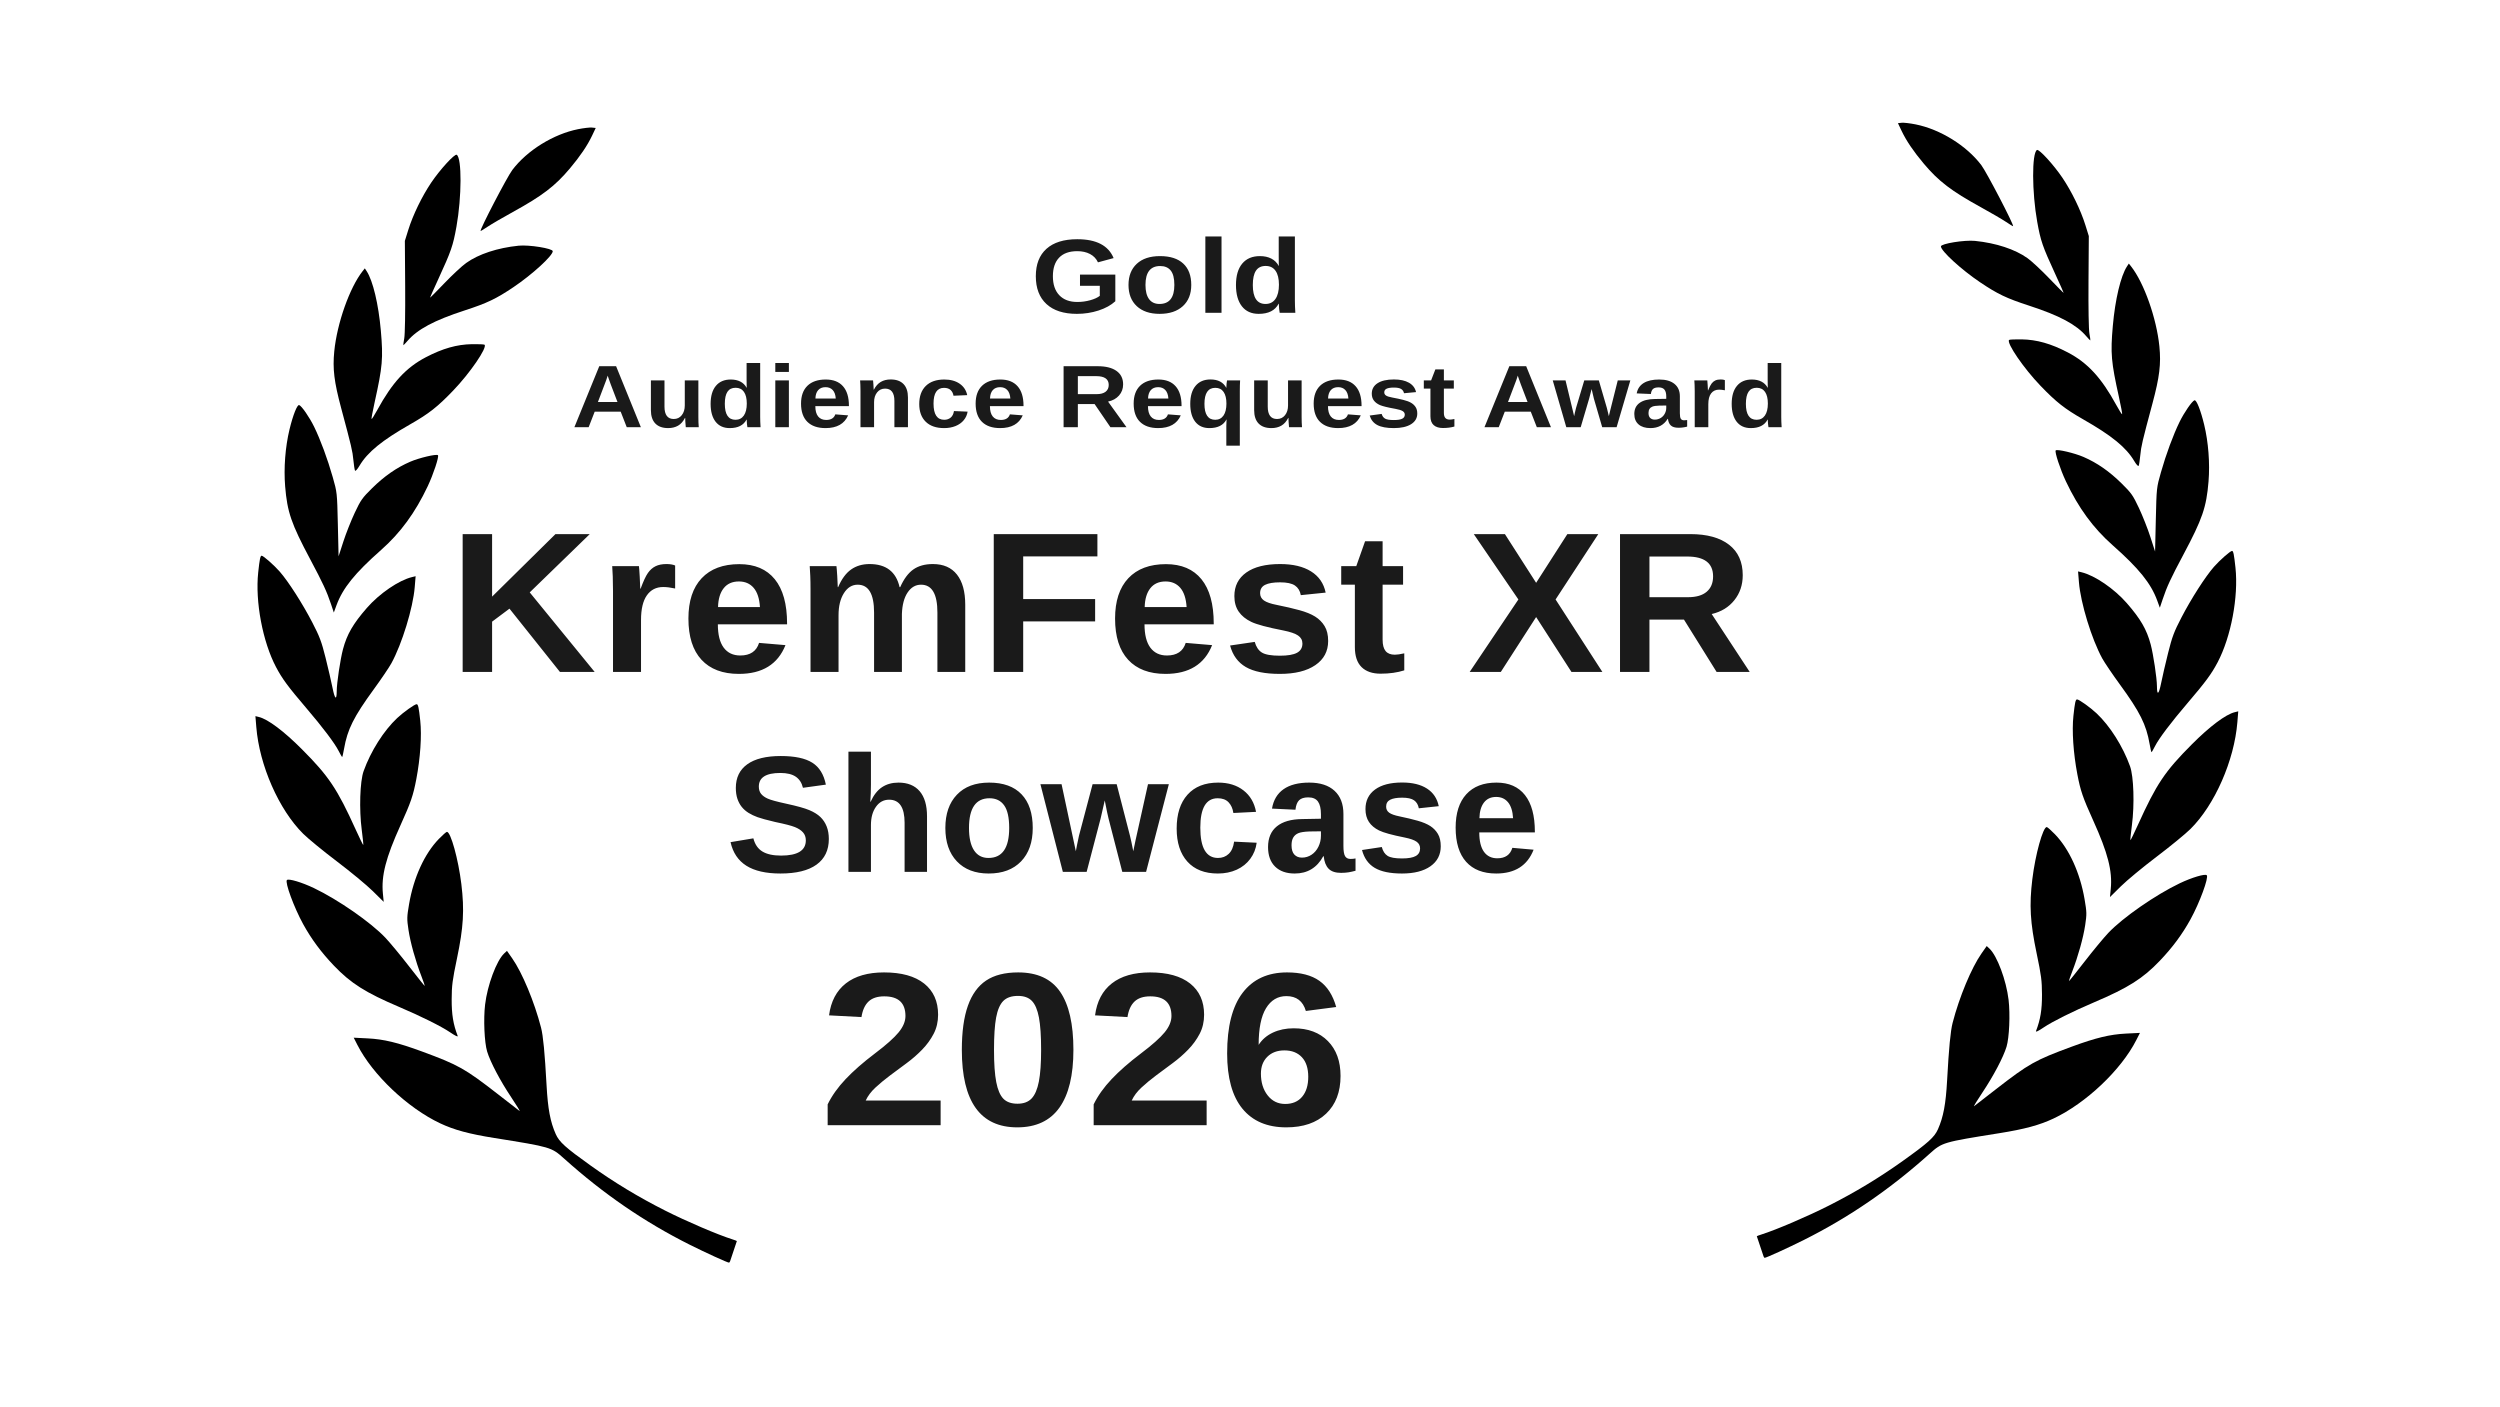
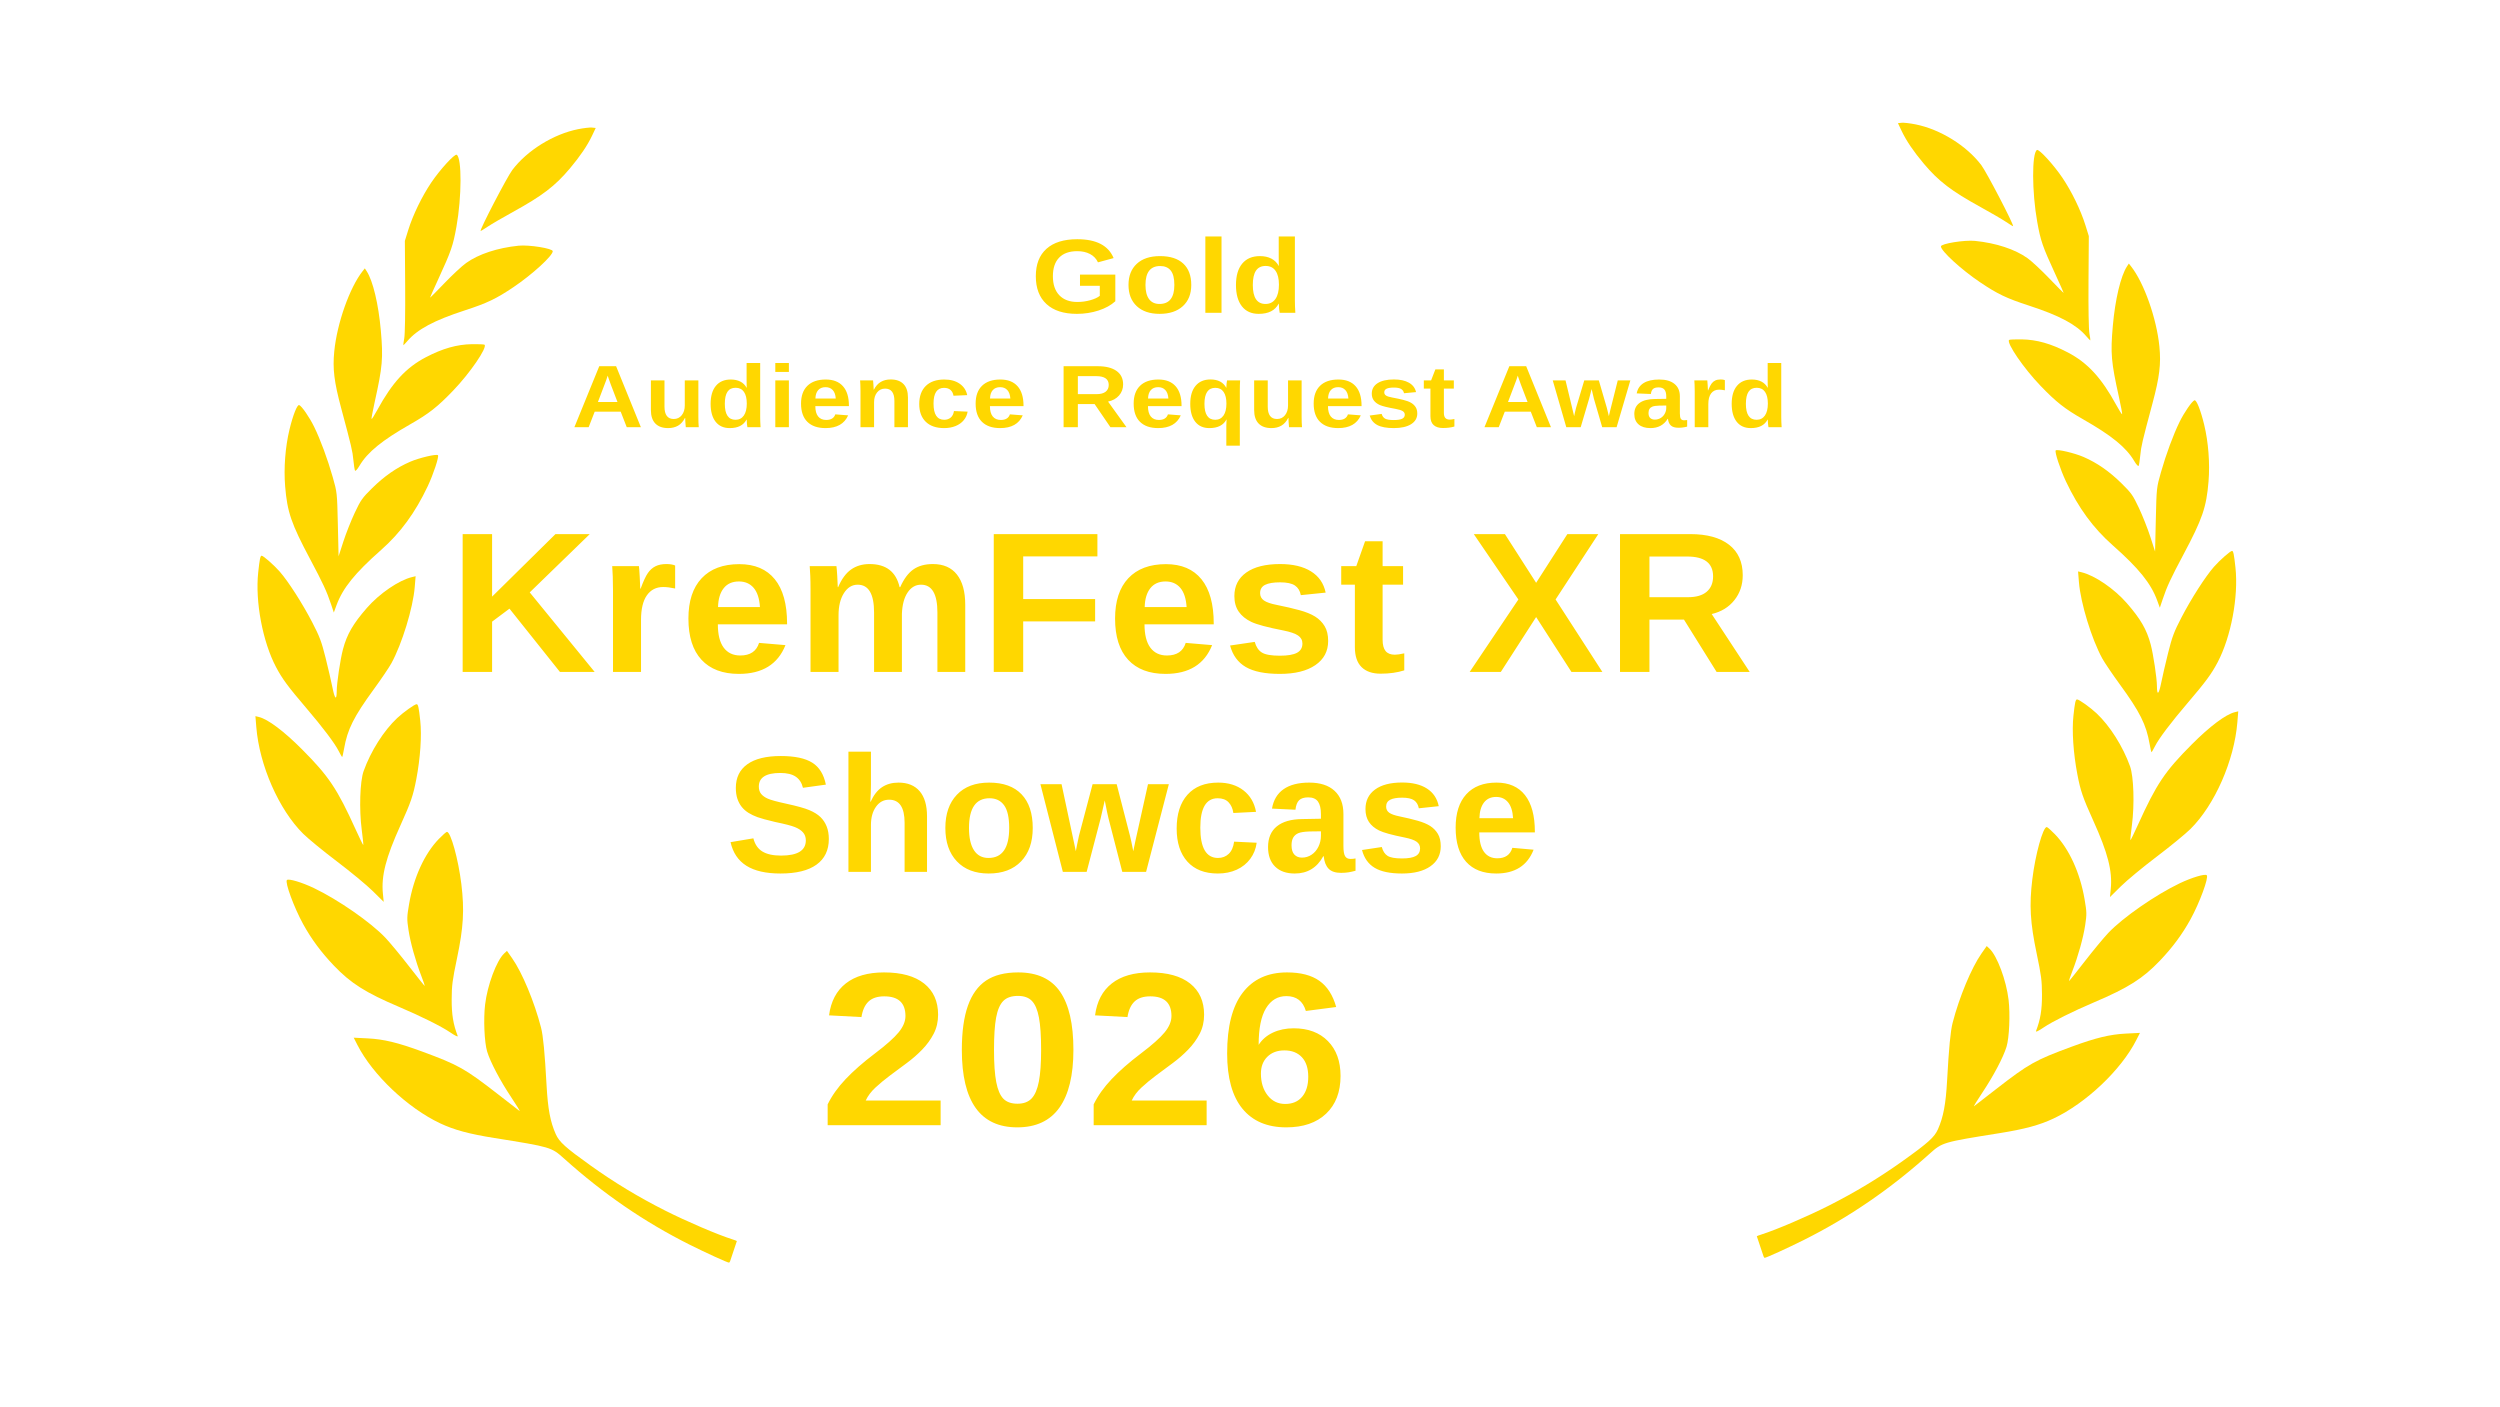
<svg xmlns="http://www.w3.org/2000/svg" width="1280" height="720" viewBox="0 0 1280 720" version="1.1" id="svg1" xml:space="preserve">
  <defs id="defs1">
    <rect x="432" y="80" width="176" height="112" id="rect3" />
  </defs>
  <g id="layer1">
-     <text xml:space="preserve" style="font-weight:900;font-size:57.058px;line-height:0px;font-family:Arial;-inkscape-font-specification:'Arial Heavy';text-align:center;letter-spacing:0.611px;writing-mode:lr-tb;direction:ltr;text-anchor:middle;fill:#1a1a1a;stroke-width:0.842" x="605.683" y="169.344" id="text2" transform="scale(1.057315,0.9457917)">
-       <tspan id="tspan1" x="605.988" y="169.344" style="fill:#1a1a1a;stroke-width:0.842">Gold</tspan>
+     <text xml:space="preserve" style="font-weight:900;font-size:57.058px;line-height:0px;font-family:Arial;-inkscape-font-specification:'Arial Heavy';text-align:center;letter-spacing:0.611px;writing-mode:lr-tb;direction:ltr;text-anchor:middle;fill:#ffd700;stroke-width:0.842" x="605.683" y="169.344" id="text2" transform="scale(1.057315,0.9457917)">
+       <tspan id="tspan1" x="605.988" y="169.344" style="fill:#ffd700;stroke-width:0.842">Gold</tspan>
    </text>
-     <text xml:space="preserve" style="font-weight:900;font-size:103.578px;line-height:0px;font-family:Arial;-inkscape-font-specification:'Arial Heavy';text-align:center;letter-spacing:1.109px;writing-mode:lr-tb;direction:ltr;text-anchor:middle;fill:#1a1a1a;stroke-width:1.529" x="632.013" y="347.441" id="text4" transform="scale(1.009922,0.9901754)">
-       <tspan id="tspan2" x="632.567" y="347.441" style="fill:#1a1a1a;stroke-width:1.529">KremFest XR</tspan>
+     <text xml:space="preserve" style="font-weight:900;font-size:103.578px;line-height:0px;font-family:Arial;-inkscape-font-specification:'Arial Heavy';text-align:center;letter-spacing:1.109px;writing-mode:lr-tb;direction:ltr;text-anchor:middle;fill:#ffd700;stroke-width:1.529" x="632.013" y="347.441" id="text4" transform="scale(1.009922,0.9901754)">
+       <tspan id="tspan2" x="632.567" y="347.441" style="fill:#ffd700;stroke-width:1.529">KremFest XR</tspan>
    </text>
-     <text xml:space="preserve" style="font-weight:900;font-size:84.475px;line-height:0px;font-family:Arial;-inkscape-font-specification:'Arial Heavy';text-align:center;letter-spacing:0.904px;writing-mode:lr-tb;direction:ltr;text-anchor:middle;fill:#1a1a1a;stroke-width:1.247" x="643.541" y="443.853" id="text5" transform="scale(0.9942749,1.005758)">
-       <tspan id="tspan4" x="643.993" y="443.853" style="fill:#1a1a1a;stroke-width:1.247">Showcase</tspan>
+     <text xml:space="preserve" style="font-weight:900;font-size:84.475px;line-height:0px;font-family:Arial;-inkscape-font-specification:'Arial Heavy';text-align:center;letter-spacing:0.904px;writing-mode:lr-tb;direction:ltr;text-anchor:middle;fill:#ffd700;stroke-width:1.247" x="643.541" y="443.853" id="text5" transform="scale(0.9942749,1.005758)">
+       <tspan id="tspan4" x="643.993" y="443.853" style="fill:#ffd700;stroke-width:1.247">Showcase</tspan>
    </text>
-     <text xml:space="preserve" style="font-weight:900;font-size:116.021px;line-height:0px;font-family:Arial;-inkscape-font-specification:'Arial Heavy';text-align:center;letter-spacing:1.242px;writing-mode:lr-tb;direction:ltr;text-anchor:middle;fill:#1a1a1a;stroke-width:1.713" x="618.611" y="596.515" id="text7" transform="scale(1.035429,0.9657837)">
-       <tspan id="tspan5" x="619.232" y="596.515" style="fill:#1a1a1a;stroke-width:1.713">2026</tspan>
+     <text xml:space="preserve" style="font-weight:900;font-size:116.021px;line-height:0px;font-family:Arial;-inkscape-font-specification:'Arial Heavy';text-align:center;letter-spacing:1.242px;writing-mode:lr-tb;direction:ltr;text-anchor:middle;fill:#ffd700;stroke-width:1.713" x="618.611" y="596.515" id="text7" transform="scale(1.035429,0.9657837)">
+       <tspan id="tspan5" x="619.232" y="596.515" style="fill:#ffd700;stroke-width:1.713">2026</tspan>
    </text>
-     <path style="fill:#000000;fill-opacity:1.0;stroke-width:2;stroke:none;stroke-opacity:1;stroke-dasharray:none;paint-order:normal" d="m 902.928,643.232 c -0.559,-1.517 -3.441,-10.119 -3.441,-10.273 0,-0.086 1.06,-0.49 2.357,-0.899 7.516,-2.372 23.489,-9.209 34.405,-14.728 13.541,-6.845 25.919,-14.318 37.967,-22.922 13.05,-9.32 16.212,-12.168 18.016,-16.233 2.779,-6.259 4.025,-12.895 4.685,-24.964 0.914,-16.69 1.739,-25.304 2.83,-29.535 3.395,-13.164 9.649,-28.178 14.787,-35.504 l 2.666,-3.801 1.43,1.343 c 3.907,3.671 8.587,16.223 9.762,26.182 0.882,7.48 0.363,19.374 -1.048,24.033 -1.621,5.351 -6.709,15.008 -12.349,23.439 -2.821,4.217 -4.726,7.356 -4.233,6.977 0.492,-0.379 5.493,-4.259 11.113,-8.621 16.91,-13.128 20.097,-14.919 38.814,-21.819 12.373,-4.561 19.605,-6.305 27.845,-6.715 l 7.124,-0.354 -1.883,3.703 c -7.768,15.28 -25.75,32.311 -42.397,40.153 -7.169,3.377 -14.781,5.435 -27.782,7.511 -28.921,4.618 -29.148,4.685 -35.654,10.528 -20.117,18.067 -41.165,32.501 -64.291,44.089 -8.227,4.122 -19.344,9.193 -20.155,9.193 -0.153,0 -0.409,-0.353 -0.568,-0.785 z m 139.502,-115.326 c 2.273,-5.891 3.102,-10.929 3.071,-18.681 -0.028,-7.131 -0.375,-9.807 -2.731,-21.052 -3.323,-15.859 -3.837,-24.649 -2.223,-37.981 1.53,-12.63 5.428,-26.744 7.386,-26.744 0.339,0 2.213,1.646 4.164,3.658 7.31,7.537 12.892,19.757 15.204,33.285 1.141,6.677 1.164,7.632 0.317,13.247 -0.987,6.536 -3.566,15.786 -6.595,23.654 -1.045,2.715 -1.835,5.002 -1.754,5.083 0.081,0.081 3.681,-4.42 8.002,-10.002 4.32,-5.581 9.81,-12.214 12.199,-14.738 7.42,-7.841 24.17,-19.477 36.55,-25.391 6.211,-2.967 12.978,-4.984 13.838,-4.124 1.124,1.124 -3.657,14.107 -8.301,22.545 -4.247,7.716 -9.238,14.452 -15.801,21.322 -8.602,9.005 -16.17,13.792 -33.376,21.11 -11.126,4.732 -21.521,9.91 -26.065,12.983 -2.755,1.864 -4.153,2.52 -3.885,1.825 z m 38.287,-72.861 c 0.888,-9.09 -1.497,-18.364 -8.975,-34.892 -5.36,-11.847 -6.528,-15.251 -8.142,-23.725 -2.06,-10.821 -2.829,-22.275 -2.008,-29.905 0.73,-6.778 1.092,-8.428 1.852,-8.428 1.02,0 6.739,4.075 9.964,7.1 6.874,6.448 13.517,16.948 17.177,27.148 1.882,5.246 2.34,19.634 0.959,30.128 -0.543,4.128 -0.895,7.598 -0.782,7.711 0.113,0.113 1.841,-3.406 3.841,-7.82 9.498,-20.965 13.796,-27.387 27.599,-41.231 9.214,-9.242 17.35,-15.345 21.973,-16.484 l 1.81,-0.446 -0.452,5.587 c -1.587,19.609 -11.572,42.329 -24.023,54.659 -2.544,2.52 -10.344,8.91 -17.333,14.202 -6.989,5.292 -15.22,12.104 -18.291,15.139 l -5.585,5.517 z m 19.878,-74.167 c -1.724,-9.901 -4.931,-16.314 -15.203,-30.407 -3.8,-5.214 -7.863,-11.216 -9.027,-13.339 -5.431,-9.897 -11.079,-28.33 -11.946,-38.981 l -0.455,-5.587 1.81,0.437 c 6.774,1.635 16.702,8.412 23.142,15.796 7.069,8.105 10.189,13.494 12.226,21.12 1.367,5.118 3.198,17.337 3.213,21.445 0.018,4.987 0.967,4.274 2.144,-1.61 0.637,-3.187 2.244,-10.135 3.57,-15.439 2.072,-8.287 3.033,-10.84 6.825,-18.144 5.039,-9.704 12.23,-20.918 16.645,-25.957 2.913,-3.324 8.374,-8.133 9.253,-8.146 0.677,-0.011 1.034,1.729 1.77,8.605 1.591,14.873 -2.285,35.426 -9.129,48.412 -3.161,5.997 -6.128,10.019 -15.434,20.92 -8.521,9.98 -14.599,18.031 -16.614,22.008 -0.866,1.709 -1.682,3.108 -1.814,3.108 -0.132,0 -0.571,-1.907 -0.977,-4.239 z m 3.887,-73.43 c -3.216,-8.777 -9.366,-16.404 -22.808,-28.289 -9.963,-8.809 -17.503,-19.111 -23.916,-32.679 -2.909,-6.155 -5.891,-15.21 -5.227,-15.875 0.736,-0.736 9.611,1.355 14.208,3.347 7.011,3.038 13.2,7.339 19.531,13.572 4.986,4.909 5.799,6.062 8.869,12.585 1.859,3.95 4.479,10.574 5.822,14.722 l 2.442,7.541 0.378,-16.338 c 0.377,-16.315 0.381,-16.35 2.613,-24.194 2.646,-9.301 6.31,-19.211 9.547,-25.824 2.381,-4.865 6.381,-10.66 7.641,-11.07 1.013,-0.33 3.154,5.061 4.942,12.446 2.175,8.981 3.008,19.829 2.24,29.161 -1.085,13.187 -3.128,19.129 -12.857,37.39 -6.48,12.162 -8.463,16.436 -10.616,22.876 l -1.45,4.338 z m -11.761,-71.411 c -4.137,-6.989 -11.459,-12.965 -26.16,-21.349 -9.434,-5.381 -13.765,-8.787 -21.802,-17.146 -8.626,-8.973 -17.572,-22.031 -16.099,-23.499 0.212,-0.211 3.118,-0.339 6.459,-0.284 7.703,0.128 15.01,2.198 23.591,6.684 10.162,5.313 17.208,12.964 24.884,27.023 1.472,2.696 2.793,4.784 2.936,4.641 0.143,-0.143 -0.578,-4.045 -1.603,-8.671 -4.037,-18.218 -4.402,-22.441 -3.16,-36.581 1.19,-13.554 4.05,-25.565 7.254,-30.465 l 0.948,-1.45 1.147,1.458 c 6.632,8.431 13.055,26.589 14.492,40.968 0.898,8.988 0.093,15.629 -3.539,29.175 -5.3,19.765 -5.793,21.863 -6.236,26.534 -0.244,2.575 -0.62,5.011 -0.836,5.414 -0.228,0.425 -1.183,-0.604 -2.277,-2.452 z m -24.508,-63.847 c -5.12,-6.017 -13.72,-10.618 -29.36,-15.707 -11.515,-3.747 -16.126,-5.95 -25.065,-11.974 -9.606,-6.474 -20.04,-16.03 -20.04,-18.354 0,-1.409 12.123,-3.367 17.465,-2.819 10.828,1.109 20.486,4.292 26.889,8.861 2.105,1.502 7.126,6.174 11.157,10.382 4.031,4.208 7.33,7.522 7.33,7.366 0,-0.157 -1.938,-4.5 -4.307,-9.651 -6.527,-14.192 -7.477,-16.944 -9.23,-26.729 -2.719,-15.173 -2.793,-35.131 -0.137,-36.773 1.039,-0.642 8.581,7.592 13.075,14.276 4.755,7.072 9.338,16.517 11.718,24.15 l 1.763,5.656 -0.16,23.249 c -0.094,13.604 0.101,24.663 0.47,26.656 0.346,1.874 0.56,3.456 0.474,3.517 -0.085,0.06 -1.004,-0.887 -2.041,-2.105 z m -41.16,-58.595 c -1.901,-1.283 -7.698,-4.664 -12.882,-7.515 -15.078,-8.29 -21.583,-13.256 -29.166,-22.261 -5.266,-6.254 -8.986,-11.749 -11.404,-16.849 l -1.855,-3.912 1.951,-0.202 c 1.073,-0.111 4.256,0.26 7.074,0.824 12.644,2.532 26.074,10.857 33.666,20.869 2.686,3.542 16.886,30.85 16.255,31.259 -0.1,0.065 -1.736,-0.932 -3.637,-2.215 z" id="path1" />
-     <text xml:space="preserve" id="text3" style="font-weight:900;font-size:26.667px;font-family:Arial;-inkscape-font-specification:'Arial Heavy';text-align:center;writing-mode:lr-tb;direction:ltr;white-space:pre;shape-inside:url(#rect3);display:inline;fill:#000000;fill-opacity:1;stroke:none;stroke-width:2;stroke-dasharray:none;stroke-opacity:1;paint-order:normal" />
-     <path style="fill:#000000;fill-opacity:1.0;stroke-width:2;stroke:none;stroke-opacity:1;stroke-dasharray:none;paint-order:normal" d="m 373.831,645.691 c 0.559,-1.517 3.441,-10.119 3.441,-10.273 0,-0.086 -1.06,-0.49 -2.357,-0.899 -7.516,-2.372 -23.489,-9.209 -34.405,-14.728 -13.541,-6.845 -25.919,-14.318 -37.967,-22.922 -13.05,-9.32 -16.212,-12.168 -18.016,-16.233 -2.779,-6.259 -4.025,-12.895 -4.685,-24.964 -0.914,-16.69 -1.739,-25.304 -2.83,-29.535 -3.395,-13.164 -9.649,-28.178 -14.787,-35.504 l -2.666,-3.801 -1.43,1.343 c -3.907,3.671 -8.587,16.223 -9.762,26.182 -0.882,7.48 -0.363,19.374 1.048,24.033 1.621,5.351 6.709,15.008 12.349,23.439 2.821,4.217 4.726,7.356 4.233,6.977 -0.492,-0.379 -5.493,-4.259 -11.113,-8.621 -16.91,-13.128 -20.097,-14.919 -38.814,-21.819 -12.373,-4.561 -19.605,-6.305 -27.845,-6.715 l -7.124,-0.354 1.883,3.703 c 7.768,15.28 25.75,32.311 42.397,40.153 7.169,3.377 14.781,5.435 27.782,7.511 28.921,4.618 29.148,4.685 35.654,10.528 20.117,18.067 41.165,32.501 64.291,44.089 8.227,4.122 19.344,9.193 20.155,9.193 0.153,0 0.409,-0.353 0.568,-0.785 z M 234.329,530.364 c -2.273,-5.891 -3.102,-10.929 -3.071,-18.681 0.028,-7.131 0.375,-9.807 2.731,-21.052 3.323,-15.859 3.837,-24.649 2.223,-37.981 -1.53,-12.63 -5.428,-26.744 -7.386,-26.744 -0.339,0 -2.213,1.646 -4.164,3.658 -7.31,7.537 -12.892,19.757 -15.204,33.285 -1.141,6.677 -1.164,7.632 -0.317,13.247 0.987,6.536 3.566,15.786 6.595,23.654 1.045,2.715 1.835,5.002 1.754,5.083 -0.081,0.081 -3.681,-4.42 -8.002,-10.002 -4.32,-5.581 -9.81,-12.214 -12.199,-14.738 -7.42,-7.841 -24.17,-19.477 -36.55,-25.391 -6.211,-2.967 -12.978,-4.984 -13.838,-4.124 -1.124,1.124 3.657,14.107 8.301,22.545 4.247,7.716 9.238,14.452 15.801,21.322 8.602,9.005 16.17,13.792 33.376,21.11 11.126,4.732 21.521,9.91 26.065,12.983 2.755,1.864 4.153,2.52 3.885,1.825 z m -38.287,-72.861 c -0.888,-9.09 1.497,-18.364 8.975,-34.892 5.36,-11.847 6.528,-15.251 8.142,-23.725 2.06,-10.821 2.829,-22.275 2.008,-29.905 -0.73,-6.778 -1.092,-8.428 -1.852,-8.428 -1.02,0 -6.739,4.075 -9.964,7.1 -6.874,6.448 -13.517,16.948 -17.177,27.148 -1.882,5.246 -2.34,19.634 -0.959,30.128 0.543,4.128 0.895,7.598 0.782,7.711 -0.113,0.113 -1.841,-3.406 -3.841,-7.82 -9.498,-20.965 -13.796,-27.387 -27.599,-41.231 -9.214,-9.242 -17.35,-15.345 -21.973,-16.484 l -1.81,-0.446 0.452,5.587 c 1.587,19.609 11.572,42.329 24.023,54.659 2.544,2.52 10.344,8.91 17.333,14.202 6.989,5.292 15.22,12.104 18.291,15.139 l 5.585,5.517 z m -19.878,-74.167 c 1.724,-9.901 4.931,-16.314 15.203,-30.407 3.8,-5.214 7.863,-11.216 9.027,-13.339 5.431,-9.897 11.079,-28.33 11.946,-38.981 l 0.455,-5.587 -1.81,0.437 c -6.774,1.635 -16.702,8.412 -23.142,15.796 -7.069,8.105 -10.189,13.494 -12.226,21.12 -1.367,5.118 -3.198,17.337 -3.213,21.445 -0.018,4.987 -0.967,4.274 -2.144,-1.61 -0.637,-3.187 -2.244,-10.135 -3.57,-15.439 -2.072,-8.287 -3.033,-10.84 -6.825,-18.144 -5.039,-9.704 -12.23,-20.918 -16.645,-25.957 -2.913,-3.324 -8.374,-8.133 -9.253,-8.146 -0.677,-0.011 -1.034,1.729 -1.77,8.605 -1.591,14.873 2.285,35.426 9.129,48.412 3.161,5.997 6.128,10.019 15.434,20.92 8.521,9.98 14.599,18.031 16.614,22.008 0.866,1.709 1.682,3.108 1.814,3.108 0.132,0 0.571,-1.907 0.977,-4.239 z m -3.887,-73.43 c 3.216,-8.777 9.366,-16.404 22.808,-28.289 9.963,-8.809 17.503,-19.111 23.916,-32.679 2.909,-6.155 5.891,-15.21 5.227,-15.875 -0.736,-0.736 -9.611,1.355 -14.208,3.347 -7.011,3.038 -13.2,7.339 -19.531,13.572 -4.986,4.909 -5.799,6.062 -8.869,12.585 -1.859,3.95 -4.479,10.574 -5.822,14.722 l -2.442,7.541 -0.378,-16.338 c -0.377,-16.315 -0.381,-16.35 -2.613,-24.194 -2.646,-9.301 -6.31,-19.211 -9.547,-25.824 -2.381,-4.865 -6.381,-10.66 -7.641,-11.07 -1.013,-0.33 -3.154,5.061 -4.942,12.446 -2.175,8.981 -3.008,19.829 -2.24,29.161 1.085,13.187 3.128,19.129 12.857,37.39 6.48,12.162 8.463,16.436 10.616,22.876 l 1.45,4.338 z m 11.761,-71.411 c 4.137,-6.989 11.459,-12.965 26.16,-21.349 9.434,-5.381 13.765,-8.787 21.802,-17.146 8.626,-8.973 17.572,-22.031 16.099,-23.499 -0.212,-0.211 -3.118,-0.339 -6.459,-0.284 -7.703,0.128 -15.01,2.198 -23.591,6.684 -10.162,5.313 -17.208,12.964 -24.884,27.023 -1.472,2.696 -2.793,4.784 -2.936,4.641 -0.143,-0.143 0.578,-4.045 1.603,-8.671 4.037,-18.218 4.402,-22.441 3.16,-36.581 -1.19,-13.554 -4.05,-25.565 -7.254,-30.465 l -0.948,-1.45 -1.147,1.458 c -6.632,8.431 -13.055,26.589 -14.492,40.968 -0.898,8.988 -0.093,15.629 3.539,29.175 5.3,19.765 5.793,21.863 6.236,26.534 0.244,2.575 0.62,5.011 0.836,5.414 0.228,0.425 1.183,-0.604 2.277,-2.452 z m 24.508,-63.847 c 5.12,-6.017 13.72,-10.618 29.36,-15.707 11.515,-3.747 16.126,-5.95 25.065,-11.974 9.606,-6.474 20.04,-16.03 20.04,-18.354 0,-1.409 -12.123,-3.367 -17.465,-2.819 -10.828,1.109 -20.486,4.292 -26.889,8.861 -2.105,1.502 -7.126,6.174 -11.157,10.382 -4.031,4.208 -7.33,7.522 -7.33,7.366 0,-0.157 1.938,-4.5 4.307,-9.651 6.527,-14.192 7.477,-16.944 9.23,-26.729 2.719,-15.173 2.793,-35.131 0.137,-36.773 -1.039,-0.642 -8.581,7.592 -13.075,14.276 -4.755,7.072 -9.338,16.517 -11.718,24.15 l -1.763,5.656 0.16,23.249 c 0.094,13.604 -0.101,24.663 -0.47,26.656 -0.346,1.874 -0.56,3.456 -0.474,3.517 0.085,0.06 1.004,-0.887 2.041,-2.105 z m 41.16,-58.595 c 1.901,-1.283 7.698,-4.664 12.882,-7.515 15.078,-8.29 21.583,-13.256 29.166,-22.261 5.266,-6.254 8.986,-11.749 11.404,-16.849 l 1.855,-3.912 -1.951,-0.202 c -1.073,-0.111 -4.256,0.26 -7.074,0.824 -12.644,2.532 -26.074,10.857 -33.666,20.869 -2.686,3.542 -16.886,30.85 -16.255,31.259 0.1,0.065 1.736,-0.932 3.637,-2.215 z" id="path8" />
-     <text xml:space="preserve" style="font-weight:900;font-size:48px;line-height:0px;font-family:Arial;-inkscape-font-specification:'Arial Heavy';text-align:center;letter-spacing:0.611px;writing-mode:lr-tb;direction:ltr;text-anchor:middle;fill:#1a1a1a;stroke-width:0.842" x="605.683" y="231.276" id="text6" transform="scale(1.057315,0.9457917)">
-       <tspan id="tspan3" x="605.988" y="231.276" style="font-size:48px;fill:#1a1a1a;stroke-width:0.842">Audience Request Award</tspan>
+     <path style="fill:#ffd700;fill-opacity:1.0;stroke-width:2;stroke:none;stroke-opacity:1;stroke-dasharray:none;paint-order:normal" d="m 902.928,643.232 c -0.559,-1.517 -3.441,-10.119 -3.441,-10.273 0,-0.086 1.06,-0.49 2.357,-0.899 7.516,-2.372 23.489,-9.209 34.405,-14.728 13.541,-6.845 25.919,-14.318 37.967,-22.922 13.05,-9.32 16.212,-12.168 18.016,-16.233 2.779,-6.259 4.025,-12.895 4.685,-24.964 0.914,-16.69 1.739,-25.304 2.83,-29.535 3.395,-13.164 9.649,-28.178 14.787,-35.504 l 2.666,-3.801 1.43,1.343 c 3.907,3.671 8.587,16.223 9.762,26.182 0.882,7.48 0.363,19.374 -1.048,24.033 -1.621,5.351 -6.709,15.008 -12.349,23.439 -2.821,4.217 -4.726,7.356 -4.233,6.977 0.492,-0.379 5.493,-4.259 11.113,-8.621 16.91,-13.128 20.097,-14.919 38.814,-21.819 12.373,-4.561 19.605,-6.305 27.845,-6.715 l 7.124,-0.354 -1.883,3.703 c -7.768,15.28 -25.75,32.311 -42.397,40.153 -7.169,3.377 -14.781,5.435 -27.782,7.511 -28.921,4.618 -29.148,4.685 -35.654,10.528 -20.117,18.067 -41.165,32.501 -64.291,44.089 -8.227,4.122 -19.344,9.193 -20.155,9.193 -0.153,0 -0.409,-0.353 -0.568,-0.785 z m 139.502,-115.326 c 2.273,-5.891 3.102,-10.929 3.071,-18.681 -0.028,-7.131 -0.375,-9.807 -2.731,-21.052 -3.323,-15.859 -3.837,-24.649 -2.223,-37.981 1.53,-12.63 5.428,-26.744 7.386,-26.744 0.339,0 2.213,1.646 4.164,3.658 7.31,7.537 12.892,19.757 15.204,33.285 1.141,6.677 1.164,7.632 0.317,13.247 -0.987,6.536 -3.566,15.786 -6.595,23.654 -1.045,2.715 -1.835,5.002 -1.754,5.083 0.081,0.081 3.681,-4.42 8.002,-10.002 4.32,-5.581 9.81,-12.214 12.199,-14.738 7.42,-7.841 24.17,-19.477 36.55,-25.391 6.211,-2.967 12.978,-4.984 13.838,-4.124 1.124,1.124 -3.657,14.107 -8.301,22.545 -4.247,7.716 -9.238,14.452 -15.801,21.322 -8.602,9.005 -16.17,13.792 -33.376,21.11 -11.126,4.732 -21.521,9.91 -26.065,12.983 -2.755,1.864 -4.153,2.52 -3.885,1.825 z m 38.287,-72.861 c 0.888,-9.09 -1.497,-18.364 -8.975,-34.892 -5.36,-11.847 -6.528,-15.251 -8.142,-23.725 -2.06,-10.821 -2.829,-22.275 -2.008,-29.905 0.73,-6.778 1.092,-8.428 1.852,-8.428 1.02,0 6.739,4.075 9.964,7.1 6.874,6.448 13.517,16.948 17.177,27.148 1.882,5.246 2.34,19.634 0.959,30.128 -0.543,4.128 -0.895,7.598 -0.782,7.711 0.113,0.113 1.841,-3.406 3.841,-7.82 9.498,-20.965 13.796,-27.387 27.599,-41.231 9.214,-9.242 17.35,-15.345 21.973,-16.484 l 1.81,-0.446 -0.452,5.587 c -1.587,19.609 -11.572,42.329 -24.023,54.659 -2.544,2.52 -10.344,8.91 -17.333,14.202 -6.989,5.292 -15.22,12.104 -18.291,15.139 l -5.585,5.517 z m 19.878,-74.167 c -1.724,-9.901 -4.931,-16.314 -15.203,-30.407 -3.8,-5.214 -7.863,-11.216 -9.027,-13.339 -5.431,-9.897 -11.079,-28.33 -11.946,-38.981 l -0.455,-5.587 1.81,0.437 c 6.774,1.635 16.702,8.412 23.142,15.796 7.069,8.105 10.189,13.494 12.226,21.12 1.367,5.118 3.198,17.337 3.213,21.445 0.018,4.987 0.967,4.274 2.144,-1.61 0.637,-3.187 2.244,-10.135 3.57,-15.439 2.072,-8.287 3.033,-10.84 6.825,-18.144 5.039,-9.704 12.23,-20.918 16.645,-25.957 2.913,-3.324 8.374,-8.133 9.253,-8.146 0.677,-0.011 1.034,1.729 1.77,8.605 1.591,14.873 -2.285,35.426 -9.129,48.412 -3.161,5.997 -6.128,10.019 -15.434,20.92 -8.521,9.98 -14.599,18.031 -16.614,22.008 -0.866,1.709 -1.682,3.108 -1.814,3.108 -0.132,0 -0.571,-1.907 -0.977,-4.239 z m 3.887,-73.43 c -3.216,-8.777 -9.366,-16.404 -22.808,-28.289 -9.963,-8.809 -17.503,-19.111 -23.916,-32.679 -2.909,-6.155 -5.891,-15.21 -5.227,-15.875 0.736,-0.736 9.611,1.355 14.208,3.347 7.011,3.038 13.2,7.339 19.531,13.572 4.986,4.909 5.799,6.062 8.869,12.585 1.859,3.95 4.479,10.574 5.822,14.722 l 2.442,7.541 0.378,-16.338 c 0.377,-16.315 0.381,-16.35 2.613,-24.194 2.646,-9.301 6.31,-19.211 9.547,-25.824 2.381,-4.865 6.381,-10.66 7.641,-11.07 1.013,-0.33 3.154,5.061 4.942,12.446 2.175,8.981 3.008,19.829 2.24,29.161 -1.085,13.187 -3.128,19.129 -12.857,37.39 -6.48,12.162 -8.463,16.436 -10.616,22.876 l -1.45,4.338 z m -11.761,-71.411 c -4.137,-6.989 -11.459,-12.965 -26.16,-21.349 -9.434,-5.381 -13.765,-8.787 -21.802,-17.146 -8.626,-8.973 -17.572,-22.031 -16.099,-23.499 0.212,-0.211 3.118,-0.339 6.459,-0.284 7.703,0.128 15.01,2.198 23.591,6.684 10.162,5.313 17.208,12.964 24.884,27.023 1.472,2.696 2.793,4.784 2.936,4.641 0.143,-0.143 -0.578,-4.045 -1.603,-8.671 -4.037,-18.218 -4.402,-22.441 -3.16,-36.581 1.19,-13.554 4.05,-25.565 7.254,-30.465 l 0.948,-1.45 1.147,1.458 c 6.632,8.431 13.055,26.589 14.492,40.968 0.898,8.988 0.093,15.629 -3.539,29.175 -5.3,19.765 -5.793,21.863 -6.236,26.534 -0.244,2.575 -0.62,5.011 -0.836,5.414 -0.228,0.425 -1.183,-0.604 -2.277,-2.452 z m -24.508,-63.847 c -5.12,-6.017 -13.72,-10.618 -29.36,-15.707 -11.515,-3.747 -16.126,-5.95 -25.065,-11.974 -9.606,-6.474 -20.04,-16.03 -20.04,-18.354 0,-1.409 12.123,-3.367 17.465,-2.819 10.828,1.109 20.486,4.292 26.889,8.861 2.105,1.502 7.126,6.174 11.157,10.382 4.031,4.208 7.33,7.522 7.33,7.366 0,-0.157 -1.938,-4.5 -4.307,-9.651 -6.527,-14.192 -7.477,-16.944 -9.23,-26.729 -2.719,-15.173 -2.793,-35.131 -0.137,-36.773 1.039,-0.642 8.581,7.592 13.075,14.276 4.755,7.072 9.338,16.517 11.718,24.15 l 1.763,5.656 -0.16,23.249 c -0.094,13.604 0.101,24.663 0.47,26.656 0.346,1.874 0.56,3.456 0.474,3.517 -0.085,0.06 -1.004,-0.887 -2.041,-2.105 z m -41.16,-58.595 c -1.901,-1.283 -7.698,-4.664 -12.882,-7.515 -15.078,-8.29 -21.583,-13.256 -29.166,-22.261 -5.266,-6.254 -8.986,-11.749 -11.404,-16.849 l -1.855,-3.912 1.951,-0.202 c 1.073,-0.111 4.256,0.26 7.074,0.824 12.644,2.532 26.074,10.857 33.666,20.869 2.686,3.542 16.886,30.85 16.255,31.259 -0.1,0.065 -1.736,-0.932 -3.637,-2.215 z" id="path1" />
+     <text xml:space="preserve" id="text3" style="font-weight:900;font-size:26.667px;font-family:Arial;-inkscape-font-specification:'Arial Heavy';text-align:center;writing-mode:lr-tb;direction:ltr;white-space:pre;shape-inside:url(#rect3);display:inline;fill:#ffd700;fill-opacity:1;stroke:none;stroke-width:2;stroke-dasharray:none;stroke-opacity:1;paint-order:normal" />
+     <path style="fill:#ffd700;fill-opacity:1.0;stroke-width:2;stroke:none;stroke-opacity:1;stroke-dasharray:none;paint-order:normal" d="m 373.831,645.691 c 0.559,-1.517 3.441,-10.119 3.441,-10.273 0,-0.086 -1.06,-0.49 -2.357,-0.899 -7.516,-2.372 -23.489,-9.209 -34.405,-14.728 -13.541,-6.845 -25.919,-14.318 -37.967,-22.922 -13.05,-9.32 -16.212,-12.168 -18.016,-16.233 -2.779,-6.259 -4.025,-12.895 -4.685,-24.964 -0.914,-16.69 -1.739,-25.304 -2.83,-29.535 -3.395,-13.164 -9.649,-28.178 -14.787,-35.504 l -2.666,-3.801 -1.43,1.343 c -3.907,3.671 -8.587,16.223 -9.762,26.182 -0.882,7.48 -0.363,19.374 1.048,24.033 1.621,5.351 6.709,15.008 12.349,23.439 2.821,4.217 4.726,7.356 4.233,6.977 -0.492,-0.379 -5.493,-4.259 -11.113,-8.621 -16.91,-13.128 -20.097,-14.919 -38.814,-21.819 -12.373,-4.561 -19.605,-6.305 -27.845,-6.715 l -7.124,-0.354 1.883,3.703 c 7.768,15.28 25.75,32.311 42.397,40.153 7.169,3.377 14.781,5.435 27.782,7.511 28.921,4.618 29.148,4.685 35.654,10.528 20.117,18.067 41.165,32.501 64.291,44.089 8.227,4.122 19.344,9.193 20.155,9.193 0.153,0 0.409,-0.353 0.568,-0.785 z M 234.329,530.364 c -2.273,-5.891 -3.102,-10.929 -3.071,-18.681 0.028,-7.131 0.375,-9.807 2.731,-21.052 3.323,-15.859 3.837,-24.649 2.223,-37.981 -1.53,-12.63 -5.428,-26.744 -7.386,-26.744 -0.339,0 -2.213,1.646 -4.164,3.658 -7.31,7.537 -12.892,19.757 -15.204,33.285 -1.141,6.677 -1.164,7.632 -0.317,13.247 0.987,6.536 3.566,15.786 6.595,23.654 1.045,2.715 1.835,5.002 1.754,5.083 -0.081,0.081 -3.681,-4.42 -8.002,-10.002 -4.32,-5.581 -9.81,-12.214 -12.199,-14.738 -7.42,-7.841 -24.17,-19.477 -36.55,-25.391 -6.211,-2.967 -12.978,-4.984 -13.838,-4.124 -1.124,1.124 3.657,14.107 8.301,22.545 4.247,7.716 9.238,14.452 15.801,21.322 8.602,9.005 16.17,13.792 33.376,21.11 11.126,4.732 21.521,9.91 26.065,12.983 2.755,1.864 4.153,2.52 3.885,1.825 z m -38.287,-72.861 c -0.888,-9.09 1.497,-18.364 8.975,-34.892 5.36,-11.847 6.528,-15.251 8.142,-23.725 2.06,-10.821 2.829,-22.275 2.008,-29.905 -0.73,-6.778 -1.092,-8.428 -1.852,-8.428 -1.02,0 -6.739,4.075 -9.964,7.1 -6.874,6.448 -13.517,16.948 -17.177,27.148 -1.882,5.246 -2.34,19.634 -0.959,30.128 0.543,4.128 0.895,7.598 0.782,7.711 -0.113,0.113 -1.841,-3.406 -3.841,-7.82 -9.498,-20.965 -13.796,-27.387 -27.599,-41.231 -9.214,-9.242 -17.35,-15.345 -21.973,-16.484 l -1.81,-0.446 0.452,5.587 c 1.587,19.609 11.572,42.329 24.023,54.659 2.544,2.52 10.344,8.91 17.333,14.202 6.989,5.292 15.22,12.104 18.291,15.139 l 5.585,5.517 z m -19.878,-74.167 c 1.724,-9.901 4.931,-16.314 15.203,-30.407 3.8,-5.214 7.863,-11.216 9.027,-13.339 5.431,-9.897 11.079,-28.33 11.946,-38.981 l 0.455,-5.587 -1.81,0.437 c -6.774,1.635 -16.702,8.412 -23.142,15.796 -7.069,8.105 -10.189,13.494 -12.226,21.12 -1.367,5.118 -3.198,17.337 -3.213,21.445 -0.018,4.987 -0.967,4.274 -2.144,-1.61 -0.637,-3.187 -2.244,-10.135 -3.57,-15.439 -2.072,-8.287 -3.033,-10.84 -6.825,-18.144 -5.039,-9.704 -12.23,-20.918 -16.645,-25.957 -2.913,-3.324 -8.374,-8.133 -9.253,-8.146 -0.677,-0.011 -1.034,1.729 -1.77,8.605 -1.591,14.873 2.285,35.426 9.129,48.412 3.161,5.997 6.128,10.019 15.434,20.92 8.521,9.98 14.599,18.031 16.614,22.008 0.866,1.709 1.682,3.108 1.814,3.108 0.132,0 0.571,-1.907 0.977,-4.239 z m -3.887,-73.43 c 3.216,-8.777 9.366,-16.404 22.808,-28.289 9.963,-8.809 17.503,-19.111 23.916,-32.679 2.909,-6.155 5.891,-15.21 5.227,-15.875 -0.736,-0.736 -9.611,1.355 -14.208,3.347 -7.011,3.038 -13.2,7.339 -19.531,13.572 -4.986,4.909 -5.799,6.062 -8.869,12.585 -1.859,3.95 -4.479,10.574 -5.822,14.722 l -2.442,7.541 -0.378,-16.338 c -0.377,-16.315 -0.381,-16.35 -2.613,-24.194 -2.646,-9.301 -6.31,-19.211 -9.547,-25.824 -2.381,-4.865 -6.381,-10.66 -7.641,-11.07 -1.013,-0.33 -3.154,5.061 -4.942,12.446 -2.175,8.981 -3.008,19.829 -2.24,29.161 1.085,13.187 3.128,19.129 12.857,37.39 6.48,12.162 8.463,16.436 10.616,22.876 l 1.45,4.338 z m 11.761,-71.411 c 4.137,-6.989 11.459,-12.965 26.16,-21.349 9.434,-5.381 13.765,-8.787 21.802,-17.146 8.626,-8.973 17.572,-22.031 16.099,-23.499 -0.212,-0.211 -3.118,-0.339 -6.459,-0.284 -7.703,0.128 -15.01,2.198 -23.591,6.684 -10.162,5.313 -17.208,12.964 -24.884,27.023 -1.472,2.696 -2.793,4.784 -2.936,4.641 -0.143,-0.143 0.578,-4.045 1.603,-8.671 4.037,-18.218 4.402,-22.441 3.16,-36.581 -1.19,-13.554 -4.05,-25.565 -7.254,-30.465 l -0.948,-1.45 -1.147,1.458 c -6.632,8.431 -13.055,26.589 -14.492,40.968 -0.898,8.988 -0.093,15.629 3.539,29.175 5.3,19.765 5.793,21.863 6.236,26.534 0.244,2.575 0.62,5.011 0.836,5.414 0.228,0.425 1.183,-0.604 2.277,-2.452 z m 24.508,-63.847 c 5.12,-6.017 13.72,-10.618 29.36,-15.707 11.515,-3.747 16.126,-5.95 25.065,-11.974 9.606,-6.474 20.04,-16.03 20.04,-18.354 0,-1.409 -12.123,-3.367 -17.465,-2.819 -10.828,1.109 -20.486,4.292 -26.889,8.861 -2.105,1.502 -7.126,6.174 -11.157,10.382 -4.031,4.208 -7.33,7.522 -7.33,7.366 0,-0.157 1.938,-4.5 4.307,-9.651 6.527,-14.192 7.477,-16.944 9.23,-26.729 2.719,-15.173 2.793,-35.131 0.137,-36.773 -1.039,-0.642 -8.581,7.592 -13.075,14.276 -4.755,7.072 -9.338,16.517 -11.718,24.15 l -1.763,5.656 0.16,23.249 c 0.094,13.604 -0.101,24.663 -0.47,26.656 -0.346,1.874 -0.56,3.456 -0.474,3.517 0.085,0.06 1.004,-0.887 2.041,-2.105 z m 41.16,-58.595 c 1.901,-1.283 7.698,-4.664 12.882,-7.515 15.078,-8.29 21.583,-13.256 29.166,-22.261 5.266,-6.254 8.986,-11.749 11.404,-16.849 l 1.855,-3.912 -1.951,-0.202 c -1.073,-0.111 -4.256,0.26 -7.074,0.824 -12.644,2.532 -26.074,10.857 -33.666,20.869 -2.686,3.542 -16.886,30.85 -16.255,31.259 0.1,0.065 1.736,-0.932 3.637,-2.215 z" id="path8" />
+     <text xml:space="preserve" style="font-weight:900;font-size:48px;line-height:0px;font-family:Arial;-inkscape-font-specification:'Arial Heavy';text-align:center;letter-spacing:0.611px;writing-mode:lr-tb;direction:ltr;text-anchor:middle;fill:#ffd700;stroke-width:0.842" x="605.683" y="231.276" id="text6" transform="scale(1.057315,0.9457917)">
+       <tspan id="tspan3" x="605.988" y="231.276" style="font-size:48px;fill:#ffd700;stroke-width:0.842">Audience Request Award</tspan>
    </text>
  </g>
</svg>
